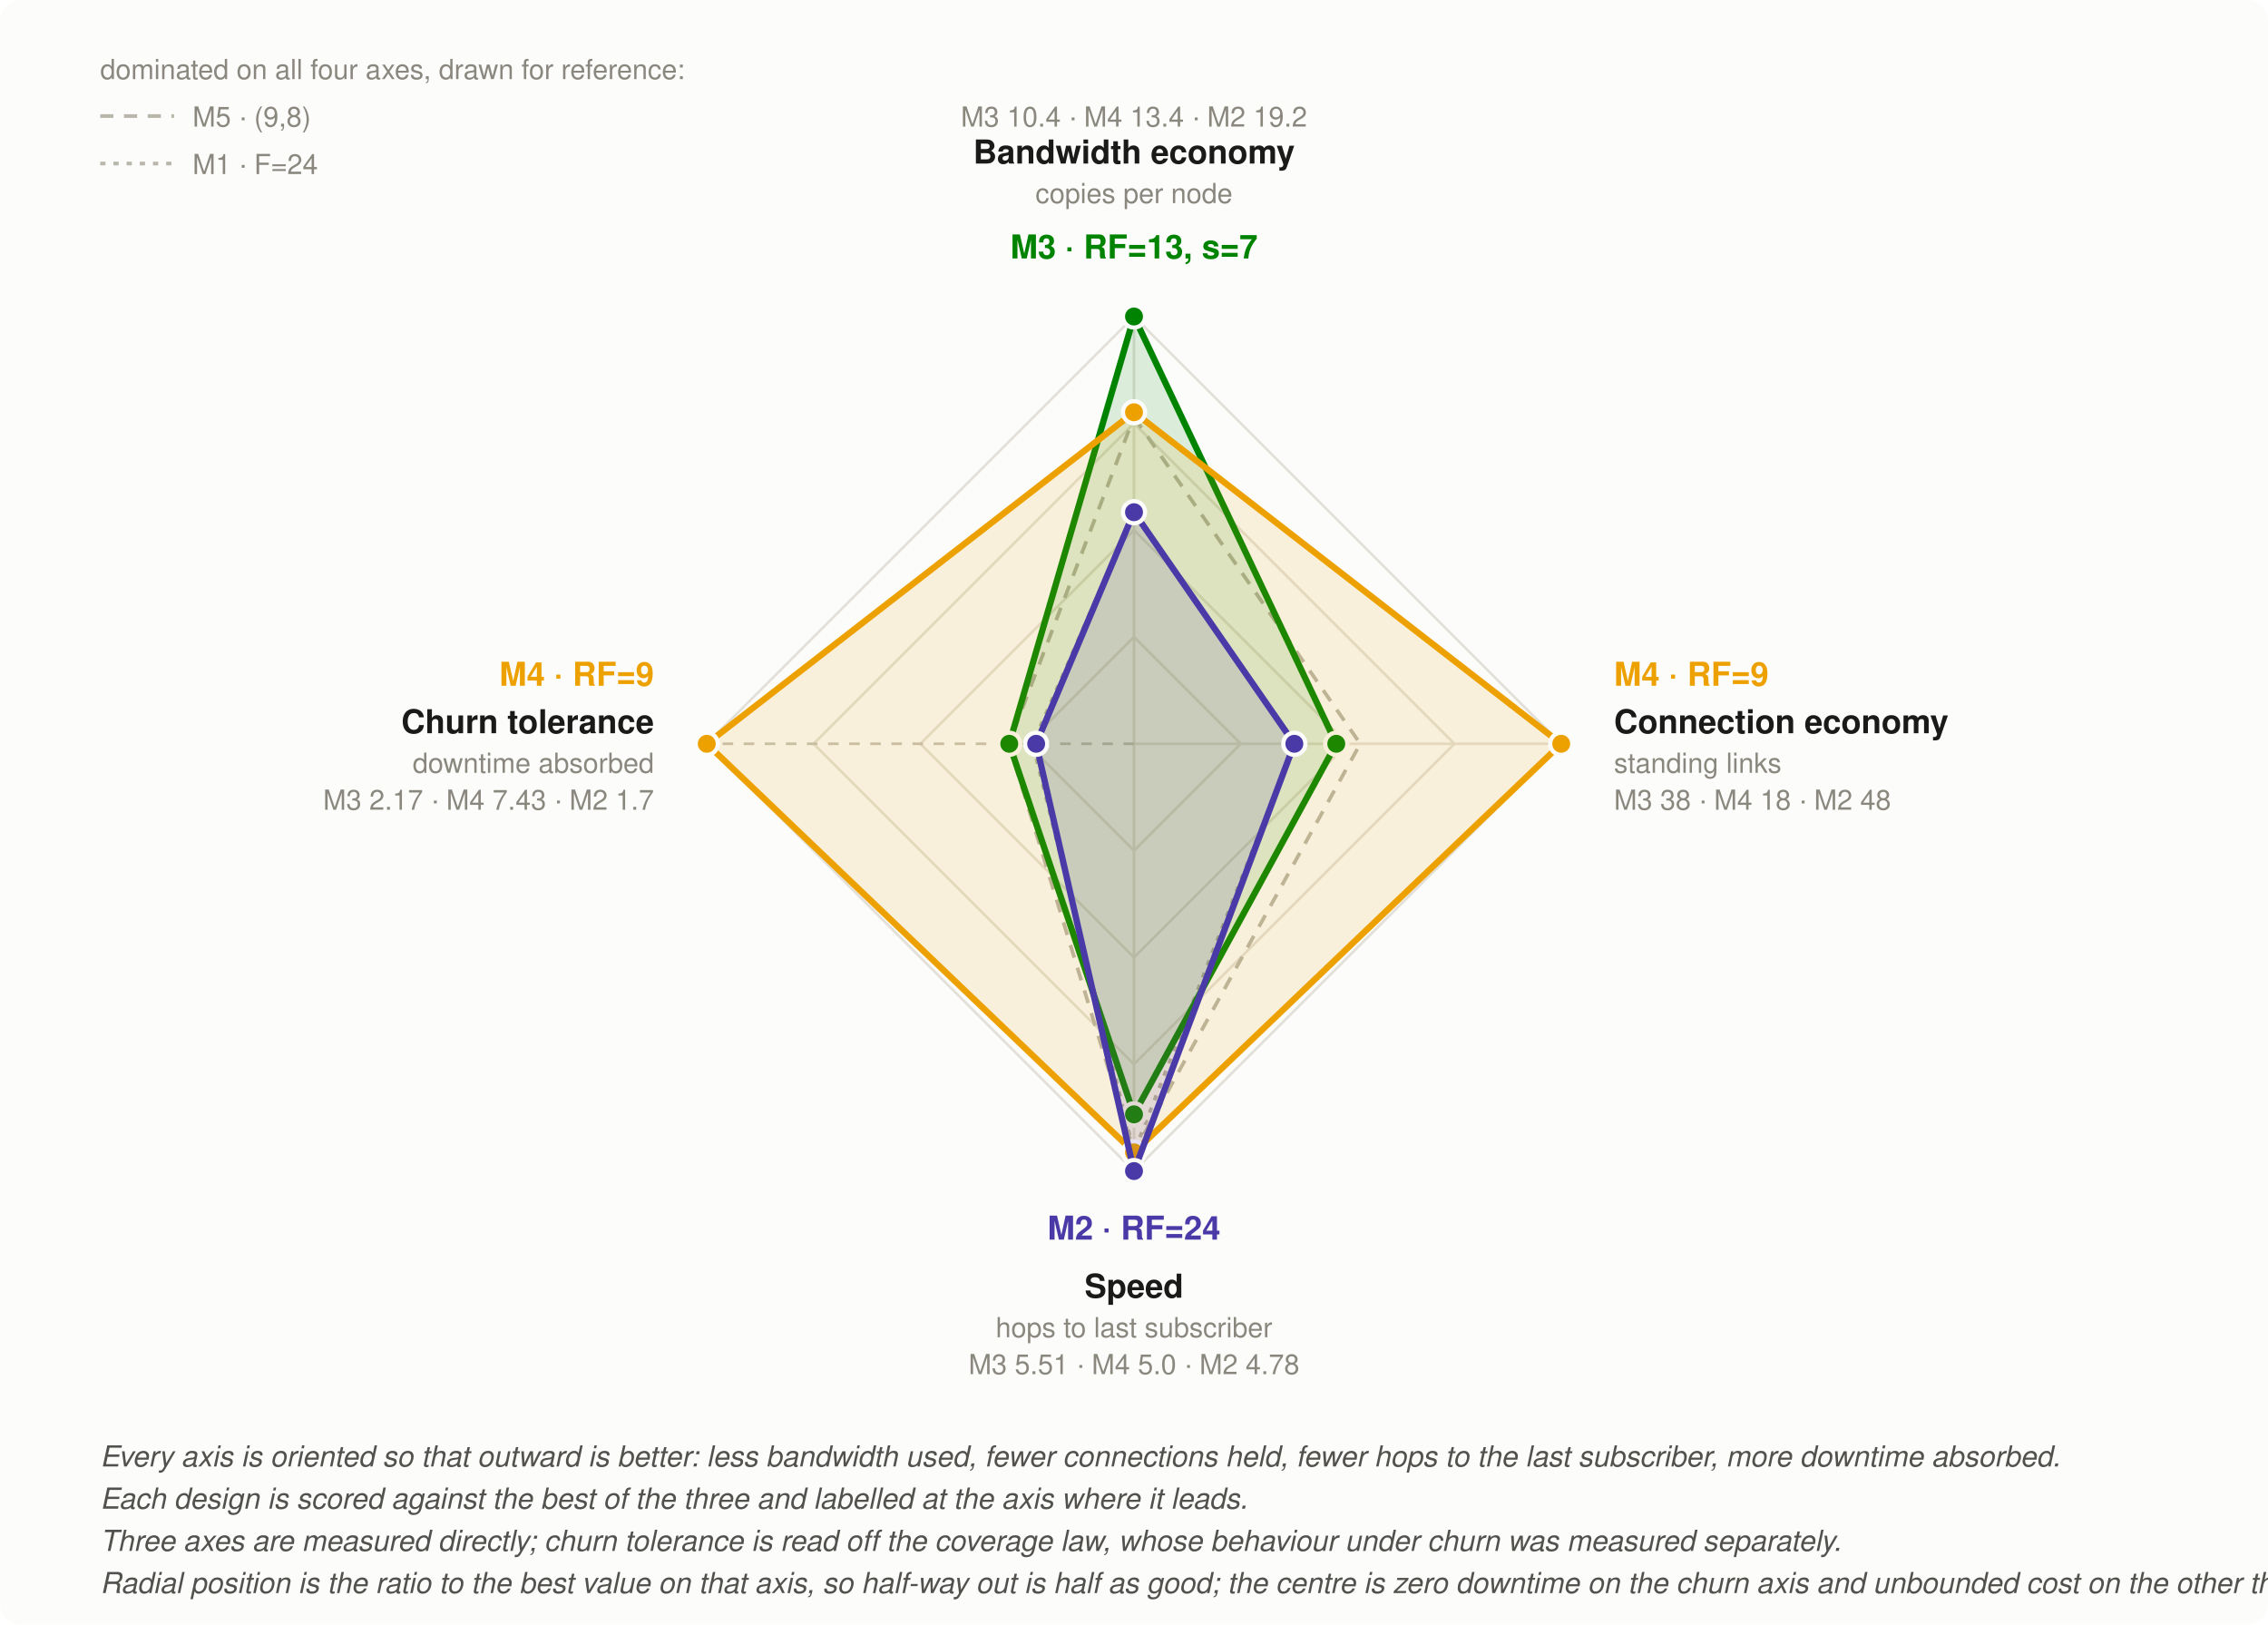
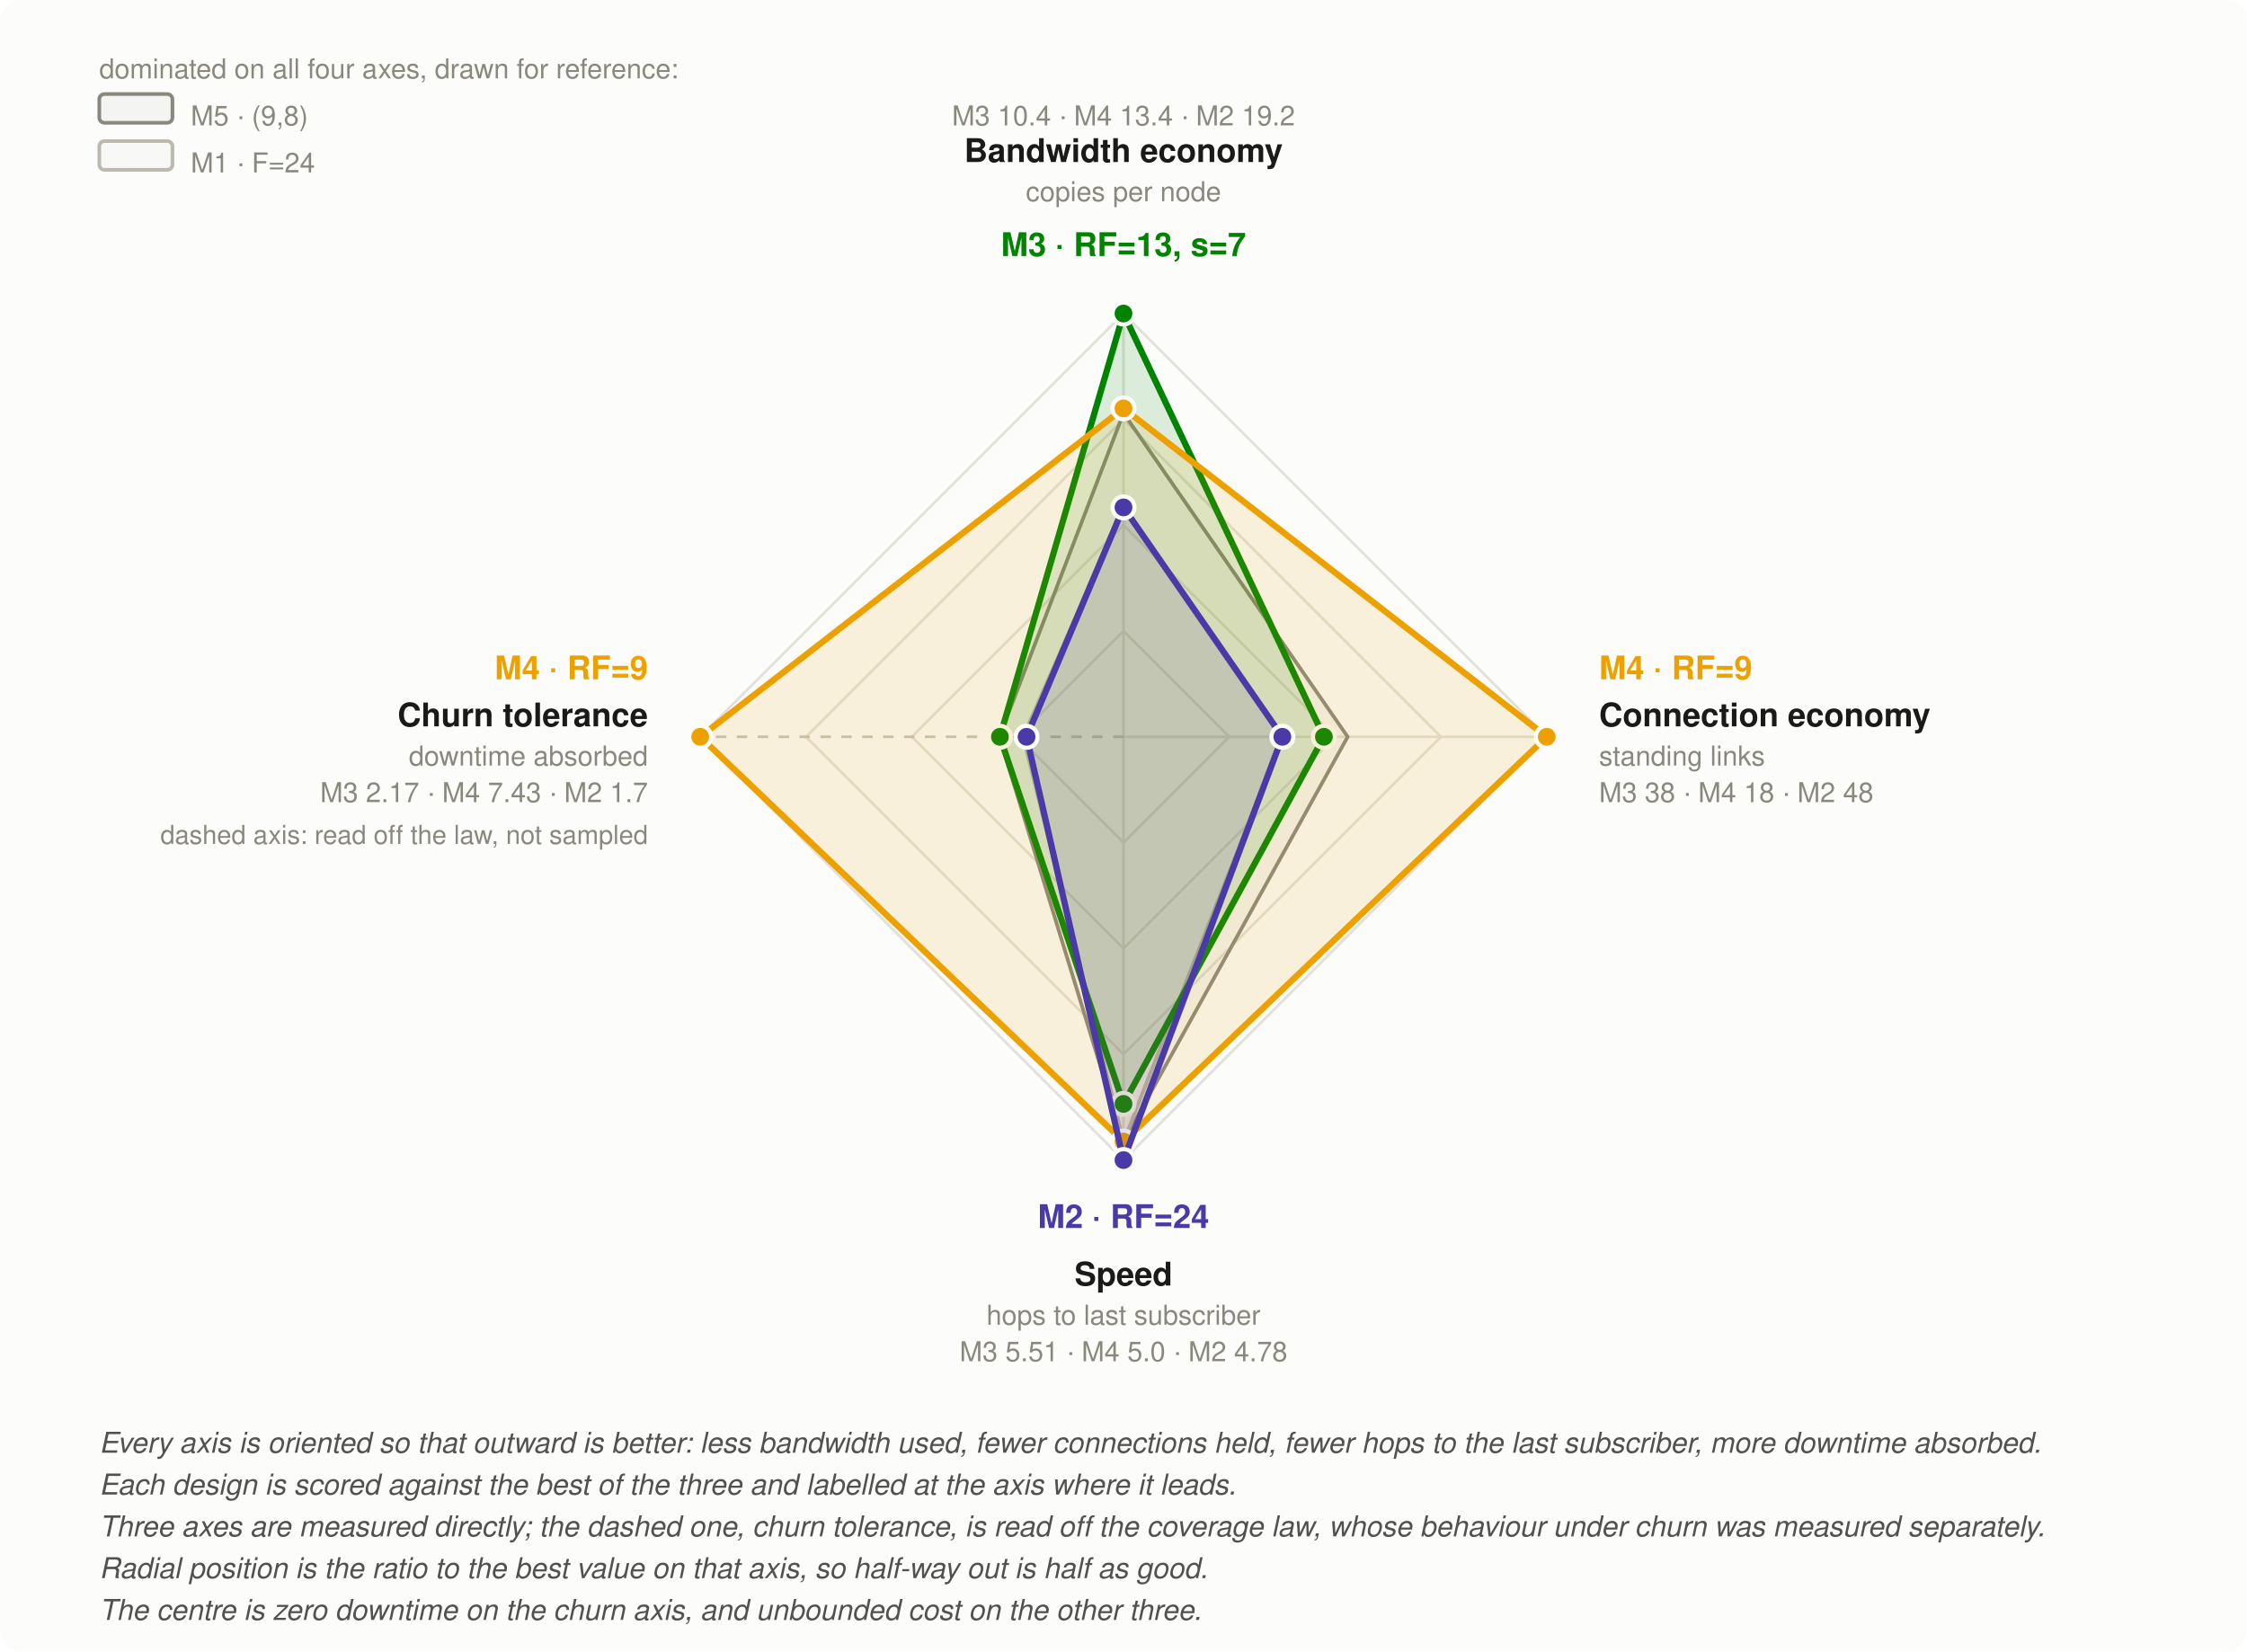
- <svg xmlns="http://www.w3.org/2000/svg" viewBox="0 0 860 616" width="860" height="616" role="img" aria-labelledby="t d">
-   <rect width="860" height="616" rx="8" fill="#fcfcfb" />
+ <svg xmlns="http://www.w3.org/2000/svg" viewBox="0 0 860 632" width="860" height="632" role="img" aria-labelledby="t d">
+   <rect width="860" height="632" rx="8" fill="#fcfcfb" />
  <polygon points="430.0,241.5 470.5,282.0 430.0,322.5 389.5,282.0" fill="none" stroke="#e2e0d8" stroke-width="1" />
  <polygon points="430.0,201.0 511.0,282.0 430.0,363.0 349.0,282.0" fill="none" stroke="#e2e0d8" stroke-width="1" />
  <polygon points="430.0,160.5 551.5,282.0 430.0,403.5 308.5,282.0" fill="none" stroke="#e2e0d8" stroke-width="1" />
  <polygon points="430.0,120.0 592.0,282.0 430.0,444.0 268.0,282.0" fill="none" stroke="#e2e0d8" stroke-width="1" />
  <line x1="430.0" y1="282.0" x2="430.0" y2="120.0" stroke="#e2e0d8" stroke-width="1" />
  <line x1="430.0" y1="282.0" x2="592.0" y2="282.0" stroke="#e2e0d8" stroke-width="1" />
  <line x1="430.0" y1="282.0" x2="430.0" y2="444.0" stroke="#e2e0d8" stroke-width="1" />
  <line x1="430.0" y1="282.0" x2="268.0" y2="282.0" stroke="#c4c2b9" stroke-width="1" stroke-dasharray="4 4" />
-   <polygon points="430.0,158.1 515.8,282.0 430.0,436.9 382.5,282.0" fill="none" stroke="#b9b6ab" stroke-width="1.4" stroke-dasharray="5 4" stroke-linejoin="round" />
-   <polygon points="430.0,194.2 490.8,282.0 430.0,436.9 391.6,282.0" fill="none" stroke="#b9b6ab" stroke-width="1.4" stroke-dasharray="2 3" stroke-linejoin="round" />
+   <polygon points="430.0,158.1 515.8,282.0 430.0,436.9 382.5,282.0" fill="#8a887e" fill-opacity="0.07" stroke="#8a887e" stroke-width="1.4" stroke-linejoin="round" />
+   <polygon points="430.0,194.2 490.8,282.0 430.0,436.9 391.6,282.0" fill="#bcb9ae" fill-opacity="0.07" stroke="#bcb9ae" stroke-width="1.4" stroke-linejoin="round" />
  <text x="38.0" y="30.0" font-size="10.5" fill="#8a887e" font-family="-apple-system,BlinkMacSystemFont,Segoe UI,Helvetica,Arial,sans-serif">dominated on all four axes, drawn for reference:</text>
-   <line x1="38.0" y1="44.0" x2="66.0" y2="44.0" stroke="#b9b6ab" stroke-width="1.4" stroke-dasharray="5 4" />
+   <rect x="38" y="36.0" width="28" height="11" rx="2" fill="#8a887e" fill-opacity="0.07" stroke="#8a887e" stroke-width="1.4" />
  <text x="73.0" y="48.0" font-size="10.5" fill="#8a887e" font-family="-apple-system,BlinkMacSystemFont,Segoe UI,Helvetica,Arial,sans-serif">M5 · (9,8)</text>
-   <line x1="38.0" y1="62.0" x2="66.0" y2="62.0" stroke="#b9b6ab" stroke-width="1.4" stroke-dasharray="2 3" />
+   <rect x="38" y="54.0" width="28" height="11" rx="2" fill="#bcb9ae" fill-opacity="0.07" stroke="#bcb9ae" stroke-width="1.4" />
  <text x="73.0" y="66.0" font-size="10.5" fill="#8a887e" font-family="-apple-system,BlinkMacSystemFont,Segoe UI,Helvetica,Arial,sans-serif">M1 · F=24</text>
  <polygon points="430.0,120.0 506.7,282.0 430.0,422.5 382.7,282.0" fill="#008300" fill-opacity="0.13" stroke="#008300" stroke-width="2.4" stroke-linejoin="round" />
  <circle cx="430.0" cy="120.0" r="4.2" fill="#008300" stroke="#fcfcfb" stroke-width="1.6" />
  <circle cx="506.7" cy="282.0" r="4.2" fill="#008300" stroke="#fcfcfb" stroke-width="1.6" />
  <circle cx="430.0" cy="422.5" r="4.2" fill="#008300" stroke="#fcfcfb" stroke-width="1.6" />
  <circle cx="382.7" cy="282.0" r="4.2" fill="#008300" stroke="#fcfcfb" stroke-width="1.6" />
  <polygon points="430.0,156.3 592.0,282.0 430.0,436.9 268.0,282.0" fill="#eda100" fill-opacity="0.13" stroke="#eda100" stroke-width="2.4" stroke-linejoin="round" />
  <circle cx="430.0" cy="156.3" r="4.2" fill="#eda100" stroke="#fcfcfb" stroke-width="1.6" />
  <circle cx="592.0" cy="282.0" r="4.2" fill="#eda100" stroke="#fcfcfb" stroke-width="1.6" />
  <circle cx="430.0" cy="436.9" r="4.2" fill="#eda100" stroke="#fcfcfb" stroke-width="1.6" />
  <circle cx="268.0" cy="282.0" r="4.2" fill="#eda100" stroke="#fcfcfb" stroke-width="1.6" />
  <polygon points="430.0,194.2 490.8,282.0 430.0,444.0 392.9,282.0" fill="#4a3aa7" fill-opacity="0.13" stroke="#4a3aa7" stroke-width="2.4" stroke-linejoin="round" />
  <circle cx="430.0" cy="194.2" r="4.2" fill="#4a3aa7" stroke="#fcfcfb" stroke-width="1.6" />
  <circle cx="490.8" cy="282.0" r="4.2" fill="#4a3aa7" stroke="#fcfcfb" stroke-width="1.6" />
  <circle cx="430.0" cy="444.0" r="4.2" fill="#4a3aa7" stroke="#fcfcfb" stroke-width="1.6" />
  <circle cx="392.9" cy="282.0" r="4.2" fill="#4a3aa7" stroke="#fcfcfb" stroke-width="1.6" />
  <text x="430.0" y="98.0" font-size="12.5" fill="#008300" font-family="-apple-system,BlinkMacSystemFont,Segoe UI,Helvetica,Arial,sans-serif" text-anchor="middle" font-weight="650">M3 · RF=13, s=7</text>
  <text x="430.0" y="62.0" font-size="12.5" fill="#1a1a19" font-family="-apple-system,BlinkMacSystemFont,Segoe UI,Helvetica,Arial,sans-serif" text-anchor="middle" font-weight="600">Bandwidth economy</text>
  <text x="430.0" y="77.0" font-size="10.5" fill="#8a887e" font-family="-apple-system,BlinkMacSystemFont,Segoe UI,Helvetica,Arial,sans-serif" text-anchor="middle">copies per node</text>
  <text x="430.0" y="48.0" font-size="10.5" fill="#8a887e" font-family="-apple-system,BlinkMacSystemFont,Segoe UI,Helvetica,Arial,sans-serif" text-anchor="middle">M3 10.4 · M4 13.4 · M2 19.2</text>
  <text x="612.0" y="260.0" font-size="12.5" fill="#eda100" font-family="-apple-system,BlinkMacSystemFont,Segoe UI,Helvetica,Arial,sans-serif" font-weight="650">M4 · RF=9</text>
  <text x="612.0" y="278.0" font-size="12.5" fill="#1a1a19" font-family="-apple-system,BlinkMacSystemFont,Segoe UI,Helvetica,Arial,sans-serif" font-weight="600">Connection economy</text>
  <text x="612.0" y="293.0" font-size="10.5" fill="#8a887e" font-family="-apple-system,BlinkMacSystemFont,Segoe UI,Helvetica,Arial,sans-serif">standing links</text>
  <text x="612.0" y="307.0" font-size="10.5" fill="#8a887e" font-family="-apple-system,BlinkMacSystemFont,Segoe UI,Helvetica,Arial,sans-serif">M3 38 · M4 18 · M2 48</text>
  <text x="430.0" y="470.0" font-size="12.5" fill="#4a3aa7" font-family="-apple-system,BlinkMacSystemFont,Segoe UI,Helvetica,Arial,sans-serif" text-anchor="middle" font-weight="650">M2 · RF=24</text>
  <text x="430.0" y="492.0" font-size="12.5" fill="#1a1a19" font-family="-apple-system,BlinkMacSystemFont,Segoe UI,Helvetica,Arial,sans-serif" text-anchor="middle" font-weight="600">Speed</text>
  <text x="430.0" y="507.0" font-size="10.5" fill="#8a887e" font-family="-apple-system,BlinkMacSystemFont,Segoe UI,Helvetica,Arial,sans-serif" text-anchor="middle">hops to last subscriber</text>
  <text x="430.0" y="521.0" font-size="10.5" fill="#8a887e" font-family="-apple-system,BlinkMacSystemFont,Segoe UI,Helvetica,Arial,sans-serif" text-anchor="middle">M3 5.51 · M4 5.0 · M2 4.78</text>
  <text x="248.0" y="260.0" font-size="12.5" fill="#eda100" font-family="-apple-system,BlinkMacSystemFont,Segoe UI,Helvetica,Arial,sans-serif" text-anchor="end" font-weight="650">M4 · RF=9</text>
  <text x="248.0" y="278.0" font-size="12.5" fill="#1a1a19" font-family="-apple-system,BlinkMacSystemFont,Segoe UI,Helvetica,Arial,sans-serif" text-anchor="end" font-weight="600">Churn tolerance</text>
  <text x="248.0" y="293.0" font-size="10.5" fill="#8a887e" font-family="-apple-system,BlinkMacSystemFont,Segoe UI,Helvetica,Arial,sans-serif" text-anchor="end">downtime absorbed</text>
  <text x="248.0" y="307.0" font-size="10.5" fill="#8a887e" font-family="-apple-system,BlinkMacSystemFont,Segoe UI,Helvetica,Arial,sans-serif" text-anchor="end">M3 2.17 · M4 7.43 · M2 1.7</text>
+   <text x="248.0" y="323.0" font-size="10" fill="#8a887e" font-family="-apple-system,BlinkMacSystemFont,Segoe UI,Helvetica,Arial,sans-serif" text-anchor="end">dashed axis: read off the law, not sampled</text>
  <text x="38.0" y="556.0" font-size="11" fill="#52514e" font-family="-apple-system,BlinkMacSystemFont,Segoe UI,Helvetica,Arial,sans-serif" font-style="italic">Every axis is oriented so that outward is better: less bandwidth used, fewer connections held, fewer hops to the last subscriber, more downtime absorbed.</text>
  <text x="38.0" y="572.0" font-size="11" fill="#52514e" font-family="-apple-system,BlinkMacSystemFont,Segoe UI,Helvetica,Arial,sans-serif" font-style="italic">Each design is scored against the best of the three and labelled at the axis where it leads.</text>
-   <text x="38.0" y="588.0" font-size="11" fill="#52514e" font-family="-apple-system,BlinkMacSystemFont,Segoe UI,Helvetica,Arial,sans-serif" font-style="italic">Three axes are measured directly; churn tolerance is read off the coverage law, whose behaviour under churn was measured separately.</text>
-   <text x="38.0" y="604.0" font-size="11" fill="#52514e" font-family="-apple-system,BlinkMacSystemFont,Segoe UI,Helvetica,Arial,sans-serif" font-style="italic">Radial position is the ratio to the best value on that axis, so half-way out is half as good; the centre is zero downtime on the churn axis and unbounded cost on the other three.</text>
+   <text x="38.0" y="588.0" font-size="11" fill="#52514e" font-family="-apple-system,BlinkMacSystemFont,Segoe UI,Helvetica,Arial,sans-serif" font-style="italic">Three axes are measured directly; the dashed one, churn tolerance, is read off the coverage law, whose behaviour under churn was measured separately.</text>
+   <text x="38.0" y="604.0" font-size="11" fill="#52514e" font-family="-apple-system,BlinkMacSystemFont,Segoe UI,Helvetica,Arial,sans-serif" font-style="italic">Radial position is the ratio to the best value on that axis, so half-way out is half as good.</text>
+   <text x="38.0" y="620.0" font-size="11" fill="#52514e" font-family="-apple-system,BlinkMacSystemFont,Segoe UI,Helvetica,Arial,sans-serif" font-style="italic">The centre is zero downtime on the churn axis, and unbounded cost on the other three.</text>
</svg>
